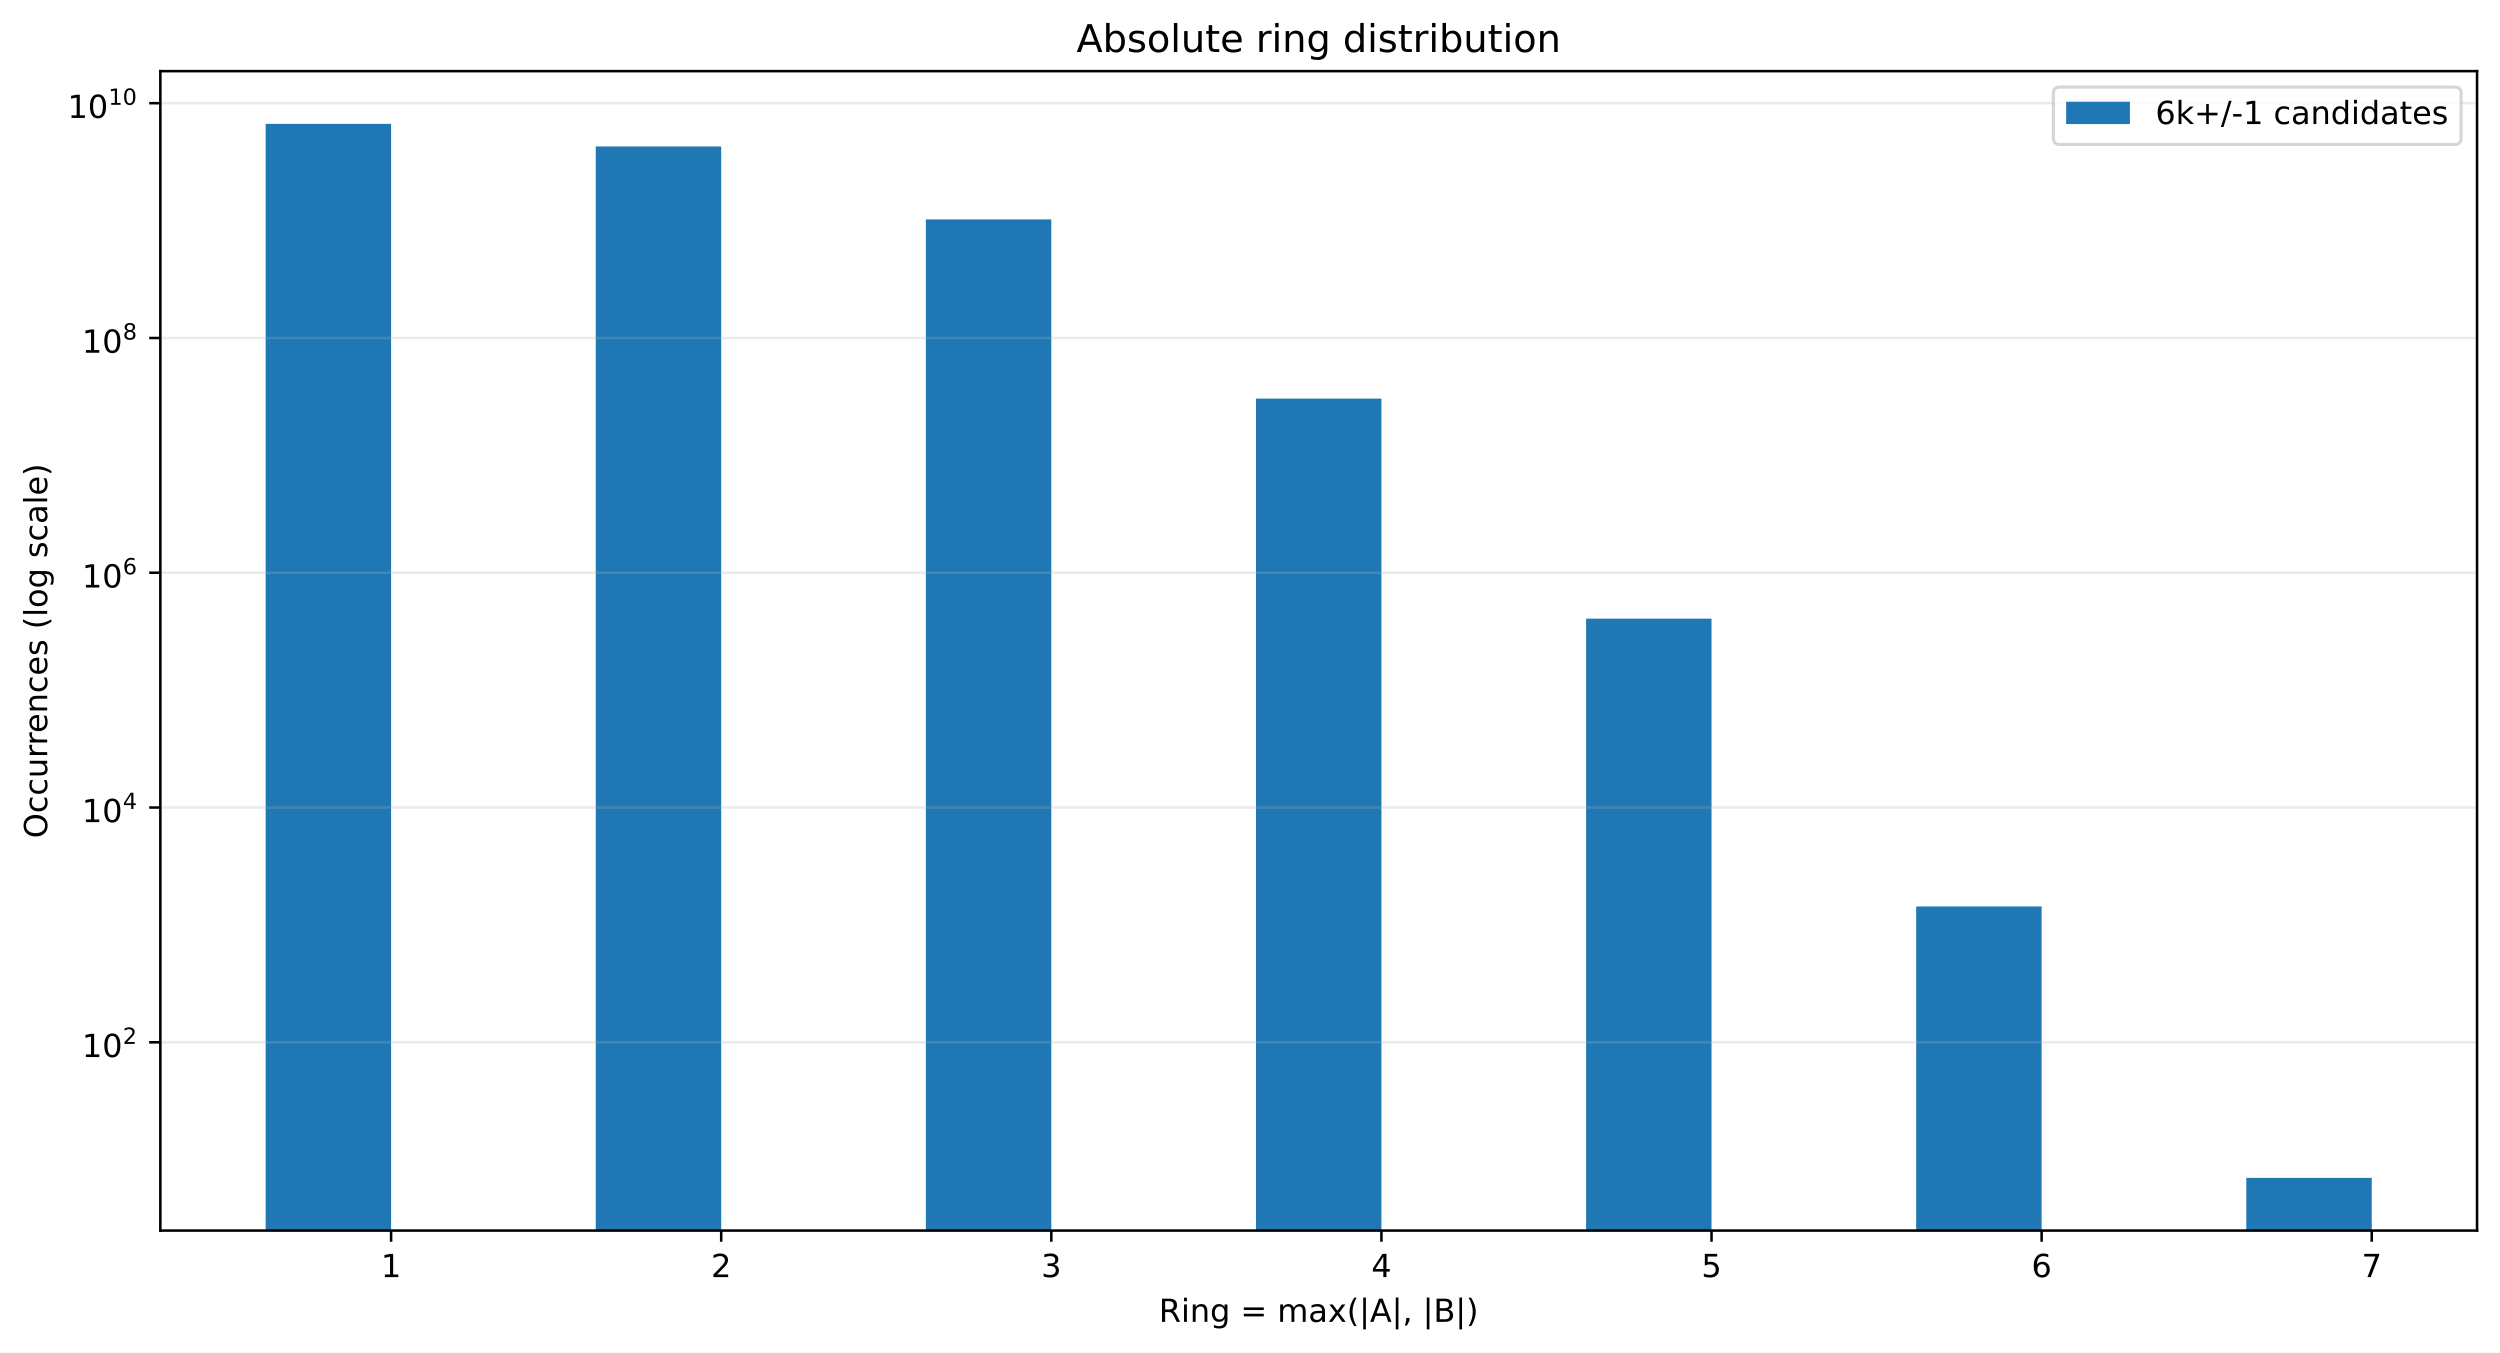
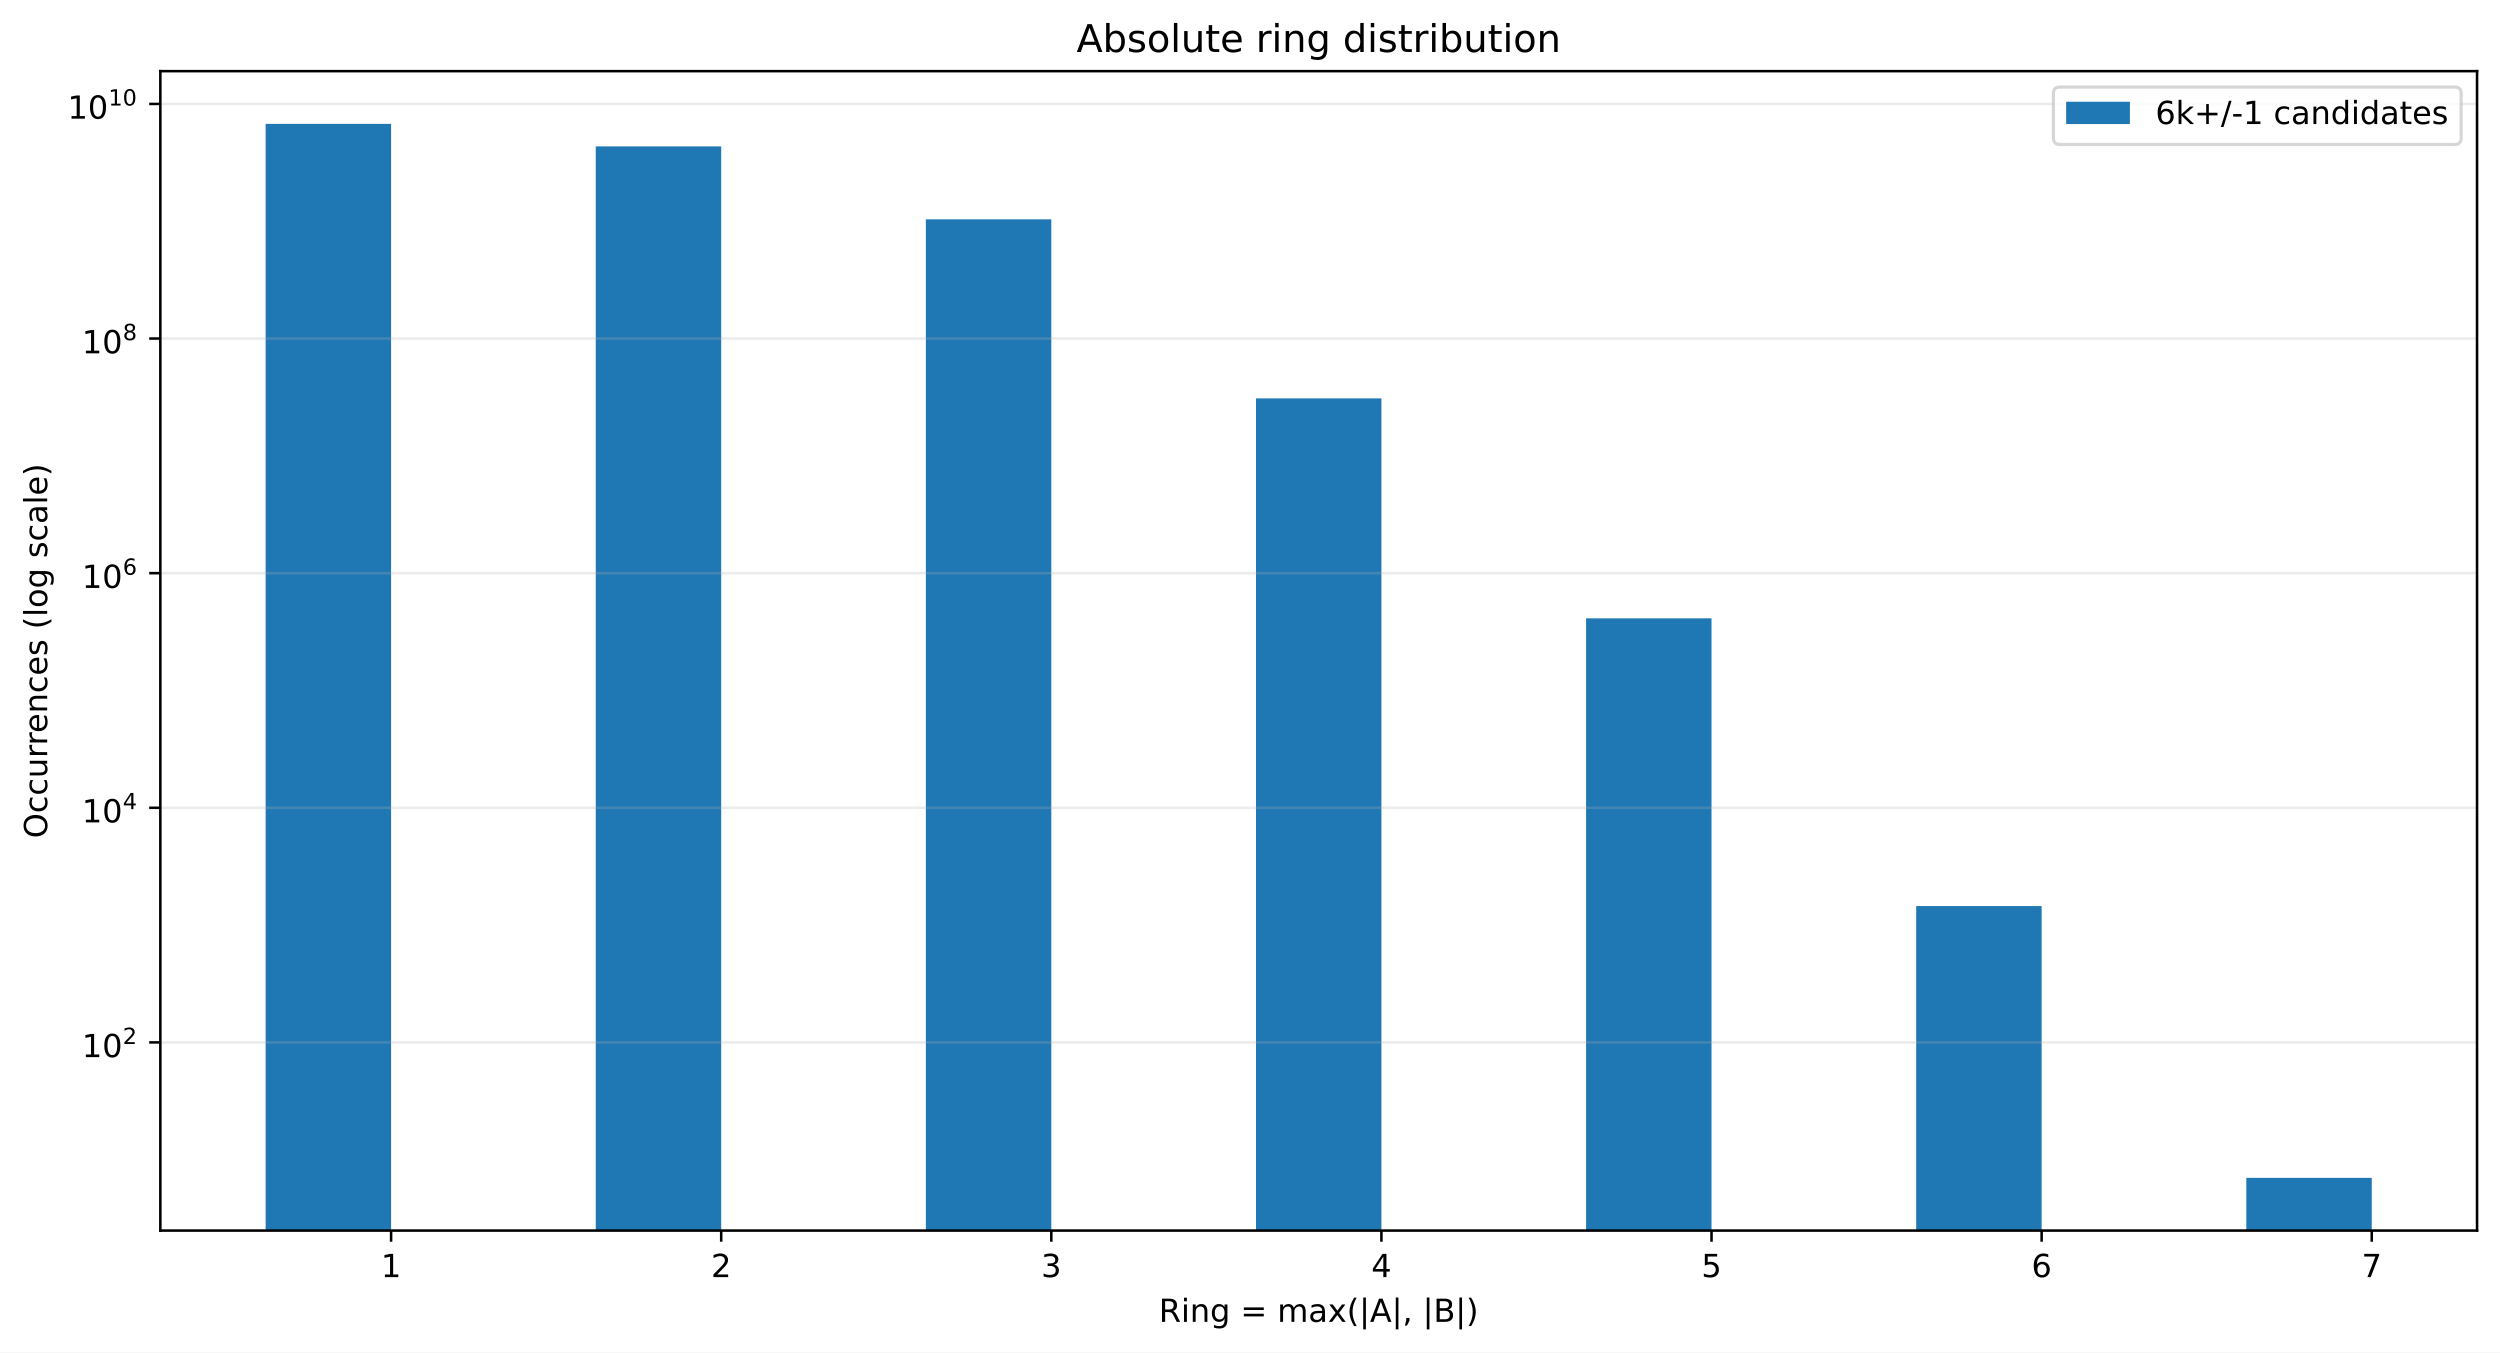
<svg xmlns="http://www.w3.org/2000/svg" xmlns:xlink="http://www.w3.org/1999/xlink" width="784.258pt" height="424.28pt" viewBox="0 0 784.258 424.28" version="1.1">
  <defs>
    <style type="text/css">*{stroke-linejoin: round; stroke-linecap: butt}</style>
  </defs>
  <g id="figure_1">
    <g id="patch_1">
      <path d="M 0 424.28  L 784.258 424.28  L 784.258 0  L 0 0  z " style="fill: #ffffff" />
    </g>
    <g id="axes_1">
      <g id="patch_2">
        <path d="M 50.301 386.036  L 777.058 386.036  L 777.058 22.318  L 50.301 22.318  z " style="fill: #ffffff" />
      </g>
      <g id="patch_3">
-         <path d="M 83.335 37225.347  L 122.687 37225.347  L 122.687 38.851  L 83.335 38.851  z " clip-path="url(#p5ab11843c4)" style="fill: #1f77b4" />
+         <path d="M 83.335 37200.155  L 122.687 37200.155  L 122.687 38.851  L 83.335 38.851  z " clip-path="url(#p62c44be821)" style="fill: #1f77b4" />
      </g>
      <g id="patch_4">
-         <path d="M 186.891 37225.347  L 226.243 37225.347  L 226.243 45.939  L 186.891 45.939  z " clip-path="url(#p5ab11843c4)" style="fill: #1f77b4" />
+         <path d="M 186.891 37200.155  L 226.243 37200.155  L 226.243 45.934  L 186.891 45.934  z " clip-path="url(#p62c44be821)" style="fill: #1f77b4" />
      </g>
      <g id="patch_5">
-         <path d="M 290.448 37225.347  L 329.799 37225.347  L 329.799 68.832  L 290.448 68.832  z " clip-path="url(#p5ab11843c4)" style="fill: #1f77b4" />
+         <path d="M 290.448 37200.155  L 329.799 37200.155  L 329.799 68.812  L 290.448 68.812  z " clip-path="url(#p62c44be821)" style="fill: #1f77b4" />
      </g>
      <g id="patch_6">
-         <path d="M 394.004 37225.347  L 433.355 37225.347  L 433.355 125.049  L 394.004 125.049  z " clip-path="url(#p5ab11843c4)" style="fill: #1f77b4" />
+         <path d="M 394.004 37200.155  L 433.355 37200.155  L 433.355 124.989  L 394.004 124.989  z " clip-path="url(#p62c44be821)" style="fill: #1f77b4" />
      </g>
      <g id="patch_7">
-         <path d="M 497.56 37225.347  L 536.912 37225.347  L 536.912 194.078  L 497.56 194.078  z " clip-path="url(#p5ab11843c4)" style="fill: #1f77b4" />
+         <path d="M 497.56 37200.155  L 536.912 37200.155  L 536.912 193.972  L 497.56 193.972  z " clip-path="url(#p62c44be821)" style="fill: #1f77b4" />
      </g>
      <g id="patch_8">
-         <path d="M 601.116 37225.347  L 640.468 37225.347  L 640.468 284.351  L 601.116 284.351  z " clip-path="url(#p5ab11843c4)" style="fill: #1f77b4" />
+         <path d="M 601.116 37200.155  L 640.468 37200.155  L 640.468 284.243  L 601.116 284.243  z " clip-path="url(#p62c44be821)" style="fill: #1f77b4" />
      </g>
      <g id="patch_9">
-         <path d="M 704.673 37225.347  L 744.024 37225.347  L 744.024 369.503  L 704.673 369.503  z " clip-path="url(#p5ab11843c4)" style="fill: #1f77b4" />
+         <path d="M 704.673 37200.155  L 744.024 37200.155  L 744.024 369.503  L 704.673 369.503  z " clip-path="url(#p62c44be821)" style="fill: #1f77b4" />
      </g>
      <g id="matplotlib.axis_1">
        <g id="xtick_1">
          <g id="line2d_1">
            <defs>
-               <path id="m47322affd7" d="M 0 0  L 0 3.5  " style="stroke: #000000; stroke-width: 0.8" />
+               <path id="mc3b08f8043" d="M 0 0  L 0 3.5  " style="stroke: #000000; stroke-width: 0.8" />
            </defs>
            <g>
-               <use xlink:href="#m47322affd7" x="122.687" y="386.036" style="stroke: #000000; stroke-width: 0.8" />
+               <use xlink:href="#mc3b08f8043" x="122.687" y="386.036" style="stroke: #000000; stroke-width: 0.8" />
            </g>
          </g>
          <g id="text_1">
            <g transform="translate(119.5053 400.6334) scale(0.1 -0.1)">
              <defs>
                <path id="DejaVuSans-14" d="M 794 531  L 1825 531  L 1825 4091  L 703 3866  L 703 4441  L 1819 4666  L 2450 4666  L 2450 531  L 3481 531  L 3481 0  L 794 0  L 794 531  z " transform="scale(0.015625)" />
              </defs>
              <use xlink:href="#DejaVuSans-14" />
            </g>
          </g>
        </g>
        <g id="xtick_2">
          <g id="line2d_2">
            <g>
-               <use xlink:href="#m47322affd7" x="226.243" y="386.036" style="stroke: #000000; stroke-width: 0.8" />
+               <use xlink:href="#mc3b08f8043" x="226.243" y="386.036" style="stroke: #000000; stroke-width: 0.8" />
            </g>
          </g>
          <g id="text_2">
            <g transform="translate(223.0616 400.6334) scale(0.1 -0.1)">
              <defs>
                <path id="DejaVuSans-15" d="M 1228 531  L 3431 531  L 3431 0  L 469 0  L 469 531  Q 828 903 1448 1529  Q 2069 2156 2228 2338  Q 2531 2678 2651 2914  Q 2772 3150 2772 3378  Q 2772 3750 2511 3984  Q 2250 4219 1831 4219  Q 1534 4219 1204 4116  Q 875 4013 500 3803  L 500 4441  Q 881 4594 1212 4672  Q 1544 4750 1819 4750  Q 2544 4750 2975 4387  Q 3406 4025 3406 3419  Q 3406 3131 3298 2873  Q 3191 2616 2906 2266  Q 2828 2175 2409 1742  Q 1991 1309 1228 531  z " transform="scale(0.015625)" />
              </defs>
              <use xlink:href="#DejaVuSans-15" />
            </g>
          </g>
        </g>
        <g id="xtick_3">
          <g id="line2d_3">
            <g>
-               <use xlink:href="#m47322affd7" x="329.799" y="386.036" style="stroke: #000000; stroke-width: 0.8" />
+               <use xlink:href="#mc3b08f8043" x="329.799" y="386.036" style="stroke: #000000; stroke-width: 0.8" />
            </g>
          </g>
          <g id="text_3">
            <g transform="translate(326.6178 400.6334) scale(0.1 -0.1)">
              <defs>
                <path id="DejaVuSans-16" d="M 2597 2516  Q 3050 2419 3304 2112  Q 3559 1806 3559 1356  Q 3559 666 3084 287  Q 2609 -91 1734 -91  Q 1441 -91 1130 -33  Q 819 25 488 141  L 488 750  Q 750 597 1062 519  Q 1375 441 1716 441  Q 2309 441 2620 675  Q 2931 909 2931 1356  Q 2931 1769 2642 2001  Q 2353 2234 1838 2234  L 1294 2234  L 1294 2753  L 1863 2753  Q 2328 2753 2575 2939  Q 2822 3125 2822 3475  Q 2822 3834 2567 4026  Q 2313 4219 1838 4219  Q 1578 4219 1281 4162  Q 984 4106 628 3988  L 628 4550  Q 988 4650 1302 4700  Q 1616 4750 1894 4750  Q 2613 4750 3031 4423  Q 3450 4097 3450 3541  Q 3450 3153 3228 2886  Q 3006 2619 2597 2516  z " transform="scale(0.015625)" />
              </defs>
              <use xlink:href="#DejaVuSans-16" />
            </g>
          </g>
        </g>
        <g id="xtick_4">
          <g id="line2d_4">
            <g>
-               <use xlink:href="#m47322affd7" x="433.355" y="386.036" style="stroke: #000000; stroke-width: 0.8" />
+               <use xlink:href="#mc3b08f8043" x="433.355" y="386.036" style="stroke: #000000; stroke-width: 0.8" />
            </g>
          </g>
          <g id="text_4">
            <g transform="translate(430.174 400.6334) scale(0.1 -0.1)">
              <defs>
                <path id="DejaVuSans-17" d="M 2419 4116  L 825 1625  L 2419 1625  L 2419 4116  z M 2253 4666  L 3047 4666  L 3047 1625  L 3713 1625  L 3713 1100  L 3047 1100  L 3047 0  L 2419 0  L 2419 1100  L 313 1100  L 313 1709  L 2253 4666  z " transform="scale(0.015625)" />
              </defs>
              <use xlink:href="#DejaVuSans-17" />
            </g>
          </g>
        </g>
        <g id="xtick_5">
          <g id="line2d_5">
            <g>
-               <use xlink:href="#m47322affd7" x="536.912" y="386.036" style="stroke: #000000; stroke-width: 0.8" />
+               <use xlink:href="#mc3b08f8043" x="536.912" y="386.036" style="stroke: #000000; stroke-width: 0.8" />
            </g>
          </g>
          <g id="text_5">
            <g transform="translate(533.7303 400.6334) scale(0.1 -0.1)">
              <defs>
                <path id="DejaVuSans-18" d="M 691 4666  L 3169 4666  L 3169 4134  L 1269 4134  L 1269 2991  Q 1406 3038 1543 3061  Q 1681 3084 1819 3084  Q 2600 3084 3056 2656  Q 3513 2228 3513 1497  Q 3513 744 3044 326  Q 2575 -91 1722 -91  Q 1428 -91 1123 -41  Q 819 9 494 109  L 494 744  Q 775 591 1075 516  Q 1375 441 1709 441  Q 2250 441 2565 725  Q 2881 1009 2881 1497  Q 2881 1984 2565 2268  Q 2250 2553 1709 2553  Q 1456 2553 1204 2497  Q 953 2441 691 2322  L 691 4666  z " transform="scale(0.015625)" />
              </defs>
              <use xlink:href="#DejaVuSans-18" />
            </g>
          </g>
        </g>
        <g id="xtick_6">
          <g id="line2d_6">
            <g>
-               <use xlink:href="#m47322affd7" x="640.468" y="386.036" style="stroke: #000000; stroke-width: 0.8" />
+               <use xlink:href="#mc3b08f8043" x="640.468" y="386.036" style="stroke: #000000; stroke-width: 0.8" />
            </g>
          </g>
          <g id="text_6">
            <g transform="translate(637.2865 400.6334) scale(0.1 -0.1)">
              <defs>
                <path id="DejaVuSans-19" d="M 2113 2584  Q 1688 2584 1439 2293  Q 1191 2003 1191 1497  Q 1191 994 1439 701  Q 1688 409 2113 409  Q 2538 409 2786 701  Q 3034 994 3034 1497  Q 3034 2003 2786 2293  Q 2538 2584 2113 2584  z M 3366 4563  L 3366 3988  Q 3128 4100 2886 4159  Q 2644 4219 2406 4219  Q 1781 4219 1451 3797  Q 1122 3375 1075 2522  Q 1259 2794 1537 2939  Q 1816 3084 2150 3084  Q 2853 3084 3261 2657  Q 3669 2231 3669 1497  Q 3669 778 3244 343  Q 2819 -91 2113 -91  Q 1303 -91 875 529  Q 447 1150 447 2328  Q 447 3434 972 4092  Q 1497 4750 2381 4750  Q 2619 4750 2861 4703  Q 3103 4656 3366 4563  z " transform="scale(0.015625)" />
              </defs>
              <use xlink:href="#DejaVuSans-19" />
            </g>
          </g>
        </g>
        <g id="xtick_7">
          <g id="line2d_7">
            <g>
-               <use xlink:href="#m47322affd7" x="744.024" y="386.036" style="stroke: #000000; stroke-width: 0.8" />
+               <use xlink:href="#mc3b08f8043" x="744.024" y="386.036" style="stroke: #000000; stroke-width: 0.8" />
            </g>
          </g>
          <g id="text_7">
            <g transform="translate(740.8427 400.6334) scale(0.1 -0.1)">
              <defs>
                <path id="DejaVuSans-1a" d="M 525 4666  L 3525 4666  L 3525 4397  L 1831 0  L 1172 0  L 2766 4134  L 525 4134  L 525 4666  z " transform="scale(0.015625)" />
              </defs>
              <use xlink:href="#DejaVuSans-1a" />
            </g>
          </g>
        </g>
        <g id="text_8">
          <g transform="translate(363.5437 414.678) scale(0.1 -0.1)">
            <defs>
              <path id="DejaVuSans-35" d="M 2841 2188  Q 3044 2119 3236 1894  Q 3428 1669 3622 1275  L 4263 0  L 3584 0  L 2988 1197  Q 2756 1666 2539 1819  Q 2322 1972 1947 1972  L 1259 1972  L 1259 0  L 628 0  L 628 4666  L 2053 4666  Q 2853 4666 3247 4331  Q 3641 3997 3641 3322  Q 3641 2881 3436 2590  Q 3231 2300 2841 2188  z M 1259 4147  L 1259 2491  L 2053 2491  Q 2509 2491 2742 2702  Q 2975 2913 2975 3322  Q 2975 3731 2742 3939  Q 2509 4147 2053 4147  L 1259 4147  z " transform="scale(0.015625)" />
              <path id="DejaVuSans-4c" d="M 603 3500  L 1178 3500  L 1178 0  L 603 0  L 603 3500  z M 603 4863  L 1178 4863  L 1178 4134  L 603 4134  L 603 4863  z " transform="scale(0.015625)" />
              <path id="DejaVuSans-51" d="M 3513 2113  L 3513 0  L 2938 0  L 2938 2094  Q 2938 2591 2744 2837  Q 2550 3084 2163 3084  Q 1697 3084 1428 2787  Q 1159 2491 1159 1978  L 1159 0  L 581 0  L 581 3500  L 1159 3500  L 1159 2956  Q 1366 3272 1645 3428  Q 1925 3584 2291 3584  Q 2894 3584 3203 3211  Q 3513 2838 3513 2113  z " transform="scale(0.015625)" />
              <path id="DejaVuSans-4a" d="M 2906 1791  Q 2906 2416 2648 2759  Q 2391 3103 1925 3103  Q 1463 3103 1205 2759  Q 947 2416 947 1791  Q 947 1169 1205 825  Q 1463 481 1925 481  Q 2391 481 2648 825  Q 2906 1169 2906 1791  z M 3481 434  Q 3481 -459 3084 -895  Q 2688 -1331 1869 -1331  Q 1566 -1331 1297 -1286  Q 1028 -1241 775 -1147  L 775 -588  Q 1028 -725 1275 -790  Q 1522 -856 1778 -856  Q 2344 -856 2625 -561  Q 2906 -266 2906 331  L 2906 616  Q 2728 306 2450 153  Q 2172 0 1784 0  Q 1141 0 747 490  Q 353 981 353 1791  Q 353 2603 747 3093  Q 1141 3584 1784 3584  Q 2172 3584 2450 3431  Q 2728 3278 2906 2969  L 2906 3500  L 3481 3500  L 3481 434  z " transform="scale(0.015625)" />
              <path id="DejaVuSans-3" transform="scale(0.015625)" />
              <path id="DejaVuSans-20" d="M 678 2906  L 4684 2906  L 4684 2381  L 678 2381  L 678 2906  z M 678 1631  L 4684 1631  L 4684 1100  L 678 1100  L 678 1631  z " transform="scale(0.015625)" />
              <path id="DejaVuSans-50" d="M 3328 2828  Q 3544 3216 3844 3400  Q 4144 3584 4550 3584  Q 5097 3584 5394 3201  Q 5691 2819 5691 2113  L 5691 0  L 5113 0  L 5113 2094  Q 5113 2597 4934 2840  Q 4756 3084 4391 3084  Q 3944 3084 3684 2787  Q 3425 2491 3425 1978  L 3425 0  L 2847 0  L 2847 2094  Q 2847 2600 2669 2842  Q 2491 3084 2119 3084  Q 1678 3084 1418 2786  Q 1159 2488 1159 1978  L 1159 0  L 581 0  L 581 3500  L 1159 3500  L 1159 2956  Q 1356 3278 1631 3431  Q 1906 3584 2284 3584  Q 2666 3584 2933 3390  Q 3200 3197 3328 2828  z " transform="scale(0.015625)" />
              <path id="DejaVuSans-44" d="M 2194 1759  Q 1497 1759 1228 1600  Q 959 1441 959 1056  Q 959 750 1161 570  Q 1363 391 1709 391  Q 2188 391 2477 730  Q 2766 1069 2766 1631  L 2766 1759  L 2194 1759  z M 3341 1997  L 3341 0  L 2766 0  L 2766 531  Q 2569 213 2275 61  Q 1981 -91 1556 -91  Q 1019 -91 701 211  Q 384 513 384 1019  Q 384 1609 779 1909  Q 1175 2209 1959 2209  L 2766 2209  L 2766 2266  Q 2766 2663 2505 2880  Q 2244 3097 1772 3097  Q 1472 3097 1187 3025  Q 903 2953 641 2809  L 641 3341  Q 956 3463 1253 3523  Q 1550 3584 1831 3584  Q 2591 3584 2966 3190  Q 3341 2797 3341 1997  z " transform="scale(0.015625)" />
              <path id="DejaVuSans-5b" d="M 3513 3500  L 2247 1797  L 3578 0  L 2900 0  L 1881 1375  L 863 0  L 184 0  L 1544 1831  L 300 3500  L 978 3500  L 1906 2253  L 2834 3500  L 3513 3500  z " transform="scale(0.015625)" />
              <path id="DejaVuSans-b" d="M 1984 4856  Q 1566 4138 1362 3434  Q 1159 2731 1159 2009  Q 1159 1288 1364 580  Q 1569 -128 1984 -844  L 1484 -844  Q 1016 -109 783 600  Q 550 1309 550 2009  Q 550 2706 781 3412  Q 1013 4119 1484 4856  L 1984 4856  z " transform="scale(0.015625)" />
              <path id="DejaVuSans-5f" d="M 1344 4891  L 1344 -1509  L 813 -1509  L 813 4891  L 1344 4891  z " transform="scale(0.015625)" />
              <path id="DejaVuSans-24" d="M 2188 4044  L 1331 1722  L 3047 1722  L 2188 4044  z M 1831 4666  L 2547 4666  L 4325 0  L 3669 0  L 3244 1197  L 1141 1197  L 716 0  L 50 0  L 1831 4666  z " transform="scale(0.015625)" />
              <path id="DejaVuSans-f" d="M 750 794  L 1409 794  L 1409 256  L 897 -744  L 494 -744  L 750 256  L 750 794  z " transform="scale(0.015625)" />
              <path id="DejaVuSans-25" d="M 1259 2228  L 1259 519  L 2272 519  Q 2781 519 3026 730  Q 3272 941 3272 1375  Q 3272 1813 3026 2020  Q 2781 2228 2272 2228  L 1259 2228  z M 1259 4147  L 1259 2741  L 2194 2741  Q 2656 2741 2882 2914  Q 3109 3088 3109 3444  Q 3109 3797 2882 3972  Q 2656 4147 2194 4147  L 1259 4147  z M 628 4666  L 2241 4666  Q 2963 4666 3353 4366  Q 3744 4066 3744 3513  Q 3744 3084 3544 2831  Q 3344 2578 2956 2516  Q 3422 2416 3680 2098  Q 3938 1781 3938 1306  Q 3938 681 3513 340  Q 3088 0 2303 0  L 628 0  L 628 4666  z " transform="scale(0.015625)" />
              <path id="DejaVuSans-c" d="M 513 4856  L 1013 4856  Q 1481 4119 1714 3412  Q 1947 2706 1947 2009  Q 1947 1309 1714 600  Q 1481 -109 1013 -844  L 513 -844  Q 928 -128 1133 580  Q 1338 1288 1338 2009  Q 1338 2731 1133 3434  Q 928 4138 513 4856  z " transform="scale(0.015625)" />
            </defs>
            <use xlink:href="#DejaVuSans-35" />
            <use xlink:href="#DejaVuSans-4c" transform="translate(69.48438 0)" />
            <use xlink:href="#DejaVuSans-51" transform="translate(97.26562 0)" />
            <use xlink:href="#DejaVuSans-4a" transform="translate(160.6406 0)" />
            <use xlink:href="#DejaVuSans-3" transform="translate(224.125 0)" />
            <use xlink:href="#DejaVuSans-20" transform="translate(255.9062 0)" />
            <use xlink:href="#DejaVuSans-3" transform="translate(339.7031 0)" />
            <use xlink:href="#DejaVuSans-50" transform="translate(371.4844 0)" />
            <use xlink:href="#DejaVuSans-44" transform="translate(468.8906 0)" />
            <use xlink:href="#DejaVuSans-5b" transform="translate(530.1719 0)" />
            <use xlink:href="#DejaVuSans-b" transform="translate(589.3594 0)" />
            <use xlink:href="#DejaVuSans-5f" transform="translate(628.375 0)" />
            <use xlink:href="#DejaVuSans-24" transform="translate(662.0625 0)" />
            <use xlink:href="#DejaVuSans-5f" transform="translate(730.4688 0)" />
            <use xlink:href="#DejaVuSans-f" transform="translate(764.1562 0)" />
            <use xlink:href="#DejaVuSans-3" transform="translate(795.9375 0)" />
            <use xlink:href="#DejaVuSans-5f" transform="translate(827.7188 0)" />
            <use xlink:href="#DejaVuSans-25" transform="translate(861.4062 0)" />
            <use xlink:href="#DejaVuSans-5f" transform="translate(930.0156 0)" />
            <use xlink:href="#DejaVuSans-c" transform="translate(963.7031 0)" />
          </g>
        </g>
      </g>
      <g id="matplotlib.axis_2">
        <g id="ytick_1">
          <g id="line2d_8">
-             <path d="M 50.301 326.974  L 777.058 326.974  " clip-path="url(#p5ab11843c4)" style="fill: none; stroke: #b0b0b0; stroke-opacity: 0.25; stroke-width: 0.8; stroke-linecap: square" />
+             <path d="M 50.301 327.003  L 777.058 327.003  " clip-path="url(#p62c44be821)" style="fill: none; stroke: #b0b0b0; stroke-opacity: 0.25; stroke-width: 0.8; stroke-linecap: square" />
          </g>
          <g id="line2d_9">
            <defs>
-               <path id="m52a548cfb8" d="M 0 0  L -3.5 0  " style="stroke: #000000; stroke-width: 0.8" />
+               <path id="mcf120ed433" d="M 0 0  L -3.5 0  " style="stroke: #000000; stroke-width: 0.8" />
            </defs>
            <g>
-               <use xlink:href="#m52a548cfb8" x="50.301" y="326.974" style="stroke: #000000; stroke-width: 0.8" />
+               <use xlink:href="#mcf120ed433" x="50.301" y="327.003" style="stroke: #000000; stroke-width: 0.8" />
            </g>
          </g>
          <g id="text_9">
-             <g transform="translate(25.70078 331.6742) scale(0.1 -0.1)">
+             <g transform="translate(25.70078 331.7033) scale(0.1 -0.1)">
              <defs>
                <path id="DejaVuSans-13" d="M 2034 4250  Q 1547 4250 1301 3770  Q 1056 3291 1056 2328  Q 1056 1369 1301 889  Q 1547 409 2034 409  Q 2525 409 2770 889  Q 3016 1369 3016 2328  Q 3016 3291 2770 3770  Q 2525 4250 2034 4250  z M 2034 4750  Q 2819 4750 3233 4129  Q 3647 3509 3647 2328  Q 3647 1150 3233 529  Q 2819 -91 2034 -91  Q 1250 -91 836 529  Q 422 1150 422 2328  Q 422 3509 836 4129  Q 1250 4750 2034 4750  z " transform="scale(0.015625)" />
              </defs>
              <use xlink:href="#DejaVuSans-14" transform="translate(0 0.746875)" />
              <use xlink:href="#DejaVuSans-13" transform="translate(63.62305 0.746875)" />
              <use xlink:href="#DejaVuSans-15" transform="translate(128.2031 42.04688) scale(0.7)" />
            </g>
          </g>
        </g>
        <g id="ytick_2">
          <g id="line2d_10">
-             <path d="M 50.301 253.325  L 777.058 253.325  " clip-path="url(#p5ab11843c4)" style="fill: none; stroke: #b0b0b0; stroke-opacity: 0.25; stroke-width: 0.8; stroke-linecap: square" />
+             <path d="M 50.301 253.404  L 777.058 253.404  " clip-path="url(#p62c44be821)" style="fill: none; stroke: #b0b0b0; stroke-opacity: 0.25; stroke-width: 0.8; stroke-linecap: square" />
          </g>
          <g id="line2d_11">
            <g>
-               <use xlink:href="#m52a548cfb8" x="50.301" y="253.325" style="stroke: #000000; stroke-width: 0.8" />
+               <use xlink:href="#mcf120ed433" x="50.301" y="253.404" style="stroke: #000000; stroke-width: 0.8" />
            </g>
          </g>
          <g id="text_10">
-             <g transform="translate(25.70078 257.9748) scale(0.1 -0.1)">
+             <g transform="translate(25.70078 258.0542) scale(0.1 -0.1)">
              <use xlink:href="#DejaVuSans-14" transform="translate(0 0.665625)" />
              <use xlink:href="#DejaVuSans-13" transform="translate(63.62305 0.665625)" />
              <use xlink:href="#DejaVuSans-17" transform="translate(128.2031 41.96563) scale(0.7)" />
            </g>
          </g>
        </g>
        <g id="ytick_3">
          <g id="line2d_12">
-             <path d="M 50.301 179.675  L 777.058 179.675  " clip-path="url(#p5ab11843c4)" style="fill: none; stroke: #b0b0b0; stroke-opacity: 0.25; stroke-width: 0.8; stroke-linecap: square" />
+             <path d="M 50.301 179.805  L 777.058 179.805  " clip-path="url(#p62c44be821)" style="fill: none; stroke: #b0b0b0; stroke-opacity: 0.25; stroke-width: 0.8; stroke-linecap: square" />
          </g>
          <g id="line2d_13">
            <g>
-               <use xlink:href="#m52a548cfb8" x="50.301" y="179.675" style="stroke: #000000; stroke-width: 0.8" />
+               <use xlink:href="#mcf120ed433" x="50.301" y="179.805" style="stroke: #000000; stroke-width: 0.8" />
            </g>
          </g>
          <g id="text_11">
-             <g transform="translate(25.70078 184.3753) scale(0.1 -0.1)">
+             <g transform="translate(25.70078 184.5051) scale(0.1 -0.1)">
              <use xlink:href="#DejaVuSans-14" transform="translate(0 0.746875)" />
              <use xlink:href="#DejaVuSans-13" transform="translate(63.62305 0.746875)" />
              <use xlink:href="#DejaVuSans-19" transform="translate(128.2031 42.04688) scale(0.7)" />
            </g>
          </g>
        </g>
        <g id="ytick_4">
          <g id="line2d_14">
-             <path d="M 50.301 106.026  L 777.058 106.026  " clip-path="url(#p5ab11843c4)" style="fill: none; stroke: #b0b0b0; stroke-opacity: 0.25; stroke-width: 0.8; stroke-linecap: square" />
+             <path d="M 50.301 106.206  L 777.058 106.206  " clip-path="url(#p62c44be821)" style="fill: none; stroke: #b0b0b0; stroke-opacity: 0.25; stroke-width: 0.8; stroke-linecap: square" />
          </g>
          <g id="line2d_15">
            <g>
-               <use xlink:href="#m52a548cfb8" x="50.301" y="106.026" style="stroke: #000000; stroke-width: 0.8" />
+               <use xlink:href="#mcf120ed433" x="50.301" y="106.206" style="stroke: #000000; stroke-width: 0.8" />
            </g>
          </g>
          <g id="text_12">
-             <g transform="translate(25.70078 110.7259) scale(0.1 -0.1)">
+             <g transform="translate(25.70078 110.906) scale(0.1 -0.1)">
              <defs>
                <path id="DejaVuSans-1b" d="M 2034 2216  Q 1584 2216 1326 1975  Q 1069 1734 1069 1313  Q 1069 891 1326 650  Q 1584 409 2034 409  Q 2484 409 2743 651  Q 3003 894 3003 1313  Q 3003 1734 2745 1975  Q 2488 2216 2034 2216  z M 1403 2484  Q 997 2584 770 2862  Q 544 3141 544 3541  Q 544 4100 942 4425  Q 1341 4750 2034 4750  Q 2731 4750 3128 4425  Q 3525 4100 3525 3541  Q 3525 3141 3298 2862  Q 3072 2584 2669 2484  Q 3125 2378 3379 2068  Q 3634 1759 3634 1313  Q 3634 634 3220 271  Q 2806 -91 2034 -91  Q 1263 -91 848 271  Q 434 634 434 1313  Q 434 1759 690 2068  Q 947 2378 1403 2484  z M 1172 3481  Q 1172 3119 1398 2916  Q 1625 2713 2034 2713  Q 2441 2713 2670 2916  Q 2900 3119 2900 3481  Q 2900 3844 2670 4047  Q 2441 4250 2034 4250  Q 1625 4250 1398 4047  Q 1172 3844 1172 3481  z " transform="scale(0.015625)" />
              </defs>
              <use xlink:href="#DejaVuSans-14" transform="translate(0 0.746875)" />
              <use xlink:href="#DejaVuSans-13" transform="translate(63.62305 0.746875)" />
              <use xlink:href="#DejaVuSans-1b" transform="translate(128.2031 42.04688) scale(0.7)" />
            </g>
          </g>
        </g>
        <g id="ytick_5">
          <g id="line2d_16">
-             <path d="M 50.301 32.376  L 777.058 32.376  " clip-path="url(#p5ab11843c4)" style="fill: none; stroke: #b0b0b0; stroke-opacity: 0.25; stroke-width: 0.8; stroke-linecap: square" />
+             <path d="M 50.301 32.607  L 777.058 32.607  " clip-path="url(#p62c44be821)" style="fill: none; stroke: #b0b0b0; stroke-opacity: 0.25; stroke-width: 0.8; stroke-linecap: square" />
          </g>
          <g id="line2d_17">
            <g>
-               <use xlink:href="#m52a548cfb8" x="50.301" y="32.376" style="stroke: #000000; stroke-width: 0.8" />
+               <use xlink:href="#mcf120ed433" x="50.301" y="32.607" style="stroke: #000000; stroke-width: 0.8" />
            </g>
          </g>
          <g id="text_13">
-             <g transform="translate(21.20078 37.07643) scale(0.1 -0.1)">
+             <g transform="translate(21.20078 37.30687) scale(0.1 -0.1)">
              <use xlink:href="#DejaVuSans-14" transform="translate(0 0.746875)" />
              <use xlink:href="#DejaVuSans-13" transform="translate(63.62305 0.746875)" />
              <use xlink:href="#DejaVuSans-14" transform="translate(128.2031 42.04688) scale(0.7)" />
              <use xlink:href="#DejaVuSans-13" transform="translate(172.7393 42.04688) scale(0.7)" />
            </g>
          </g>
        </g>
        <g id="text_14">
          <g transform="translate(14.79844 262.9551) rotate(-90) scale(0.1 -0.1)">
            <defs>
              <path id="DejaVuSans-32" d="M 2522 4238  Q 1834 4238 1429 3725  Q 1025 3213 1025 2328  Q 1025 1447 1429 934  Q 1834 422 2522 422  Q 3209 422 3611 934  Q 4013 1447 4013 2328  Q 4013 3213 3611 3725  Q 3209 4238 2522 4238  z M 2522 4750  Q 3503 4750 4090 4092  Q 4678 3434 4678 2328  Q 4678 1225 4090 567  Q 3503 -91 2522 -91  Q 1538 -91 948 565  Q 359 1222 359 2328  Q 359 3434 948 4092  Q 1538 4750 2522 4750  z " transform="scale(0.015625)" />
              <path id="DejaVuSans-46" d="M 3122 3366  L 3122 2828  Q 2878 2963 2633 3030  Q 2388 3097 2138 3097  Q 1578 3097 1268 2742  Q 959 2388 959 1747  Q 959 1106 1268 751  Q 1578 397 2138 397  Q 2388 397 2633 464  Q 2878 531 3122 666  L 3122 134  Q 2881 22 2623 -34  Q 2366 -91 2075 -91  Q 1284 -91 818 406  Q 353 903 353 1747  Q 353 2603 823 3093  Q 1294 3584 2113 3584  Q 2378 3584 2631 3529  Q 2884 3475 3122 3366  z " transform="scale(0.015625)" />
              <path id="DejaVuSans-58" d="M 544 1381  L 544 3500  L 1119 3500  L 1119 1403  Q 1119 906 1312 657  Q 1506 409 1894 409  Q 2359 409 2629 706  Q 2900 1003 2900 1516  L 2900 3500  L 3475 3500  L 3475 0  L 2900 0  L 2900 538  Q 2691 219 2414 64  Q 2138 -91 1772 -91  Q 1169 -91 856 284  Q 544 659 544 1381  z M 1991 3584  L 1991 3584  z " transform="scale(0.015625)" />
              <path id="DejaVuSans-55" d="M 2631 2963  Q 2534 3019 2420 3045  Q 2306 3072 2169 3072  Q 1681 3072 1420 2755  Q 1159 2438 1159 1844  L 1159 0  L 581 0  L 581 3500  L 1159 3500  L 1159 2956  Q 1341 3275 1631 3429  Q 1922 3584 2338 3584  Q 2397 3584 2469 3576  Q 2541 3569 2628 3553  L 2631 2963  z " transform="scale(0.015625)" />
              <path id="DejaVuSans-48" d="M 3597 1894  L 3597 1613  L 953 1613  Q 991 1019 1311 708  Q 1631 397 2203 397  Q 2534 397 2845 478  Q 3156 559 3463 722  L 3463 178  Q 3153 47 2828 -22  Q 2503 -91 2169 -91  Q 1331 -91 842 396  Q 353 884 353 1716  Q 353 2575 817 3079  Q 1281 3584 2069 3584  Q 2775 3584 3186 3129  Q 3597 2675 3597 1894  z M 3022 2063  Q 3016 2534 2758 2815  Q 2500 3097 2075 3097  Q 1594 3097 1305 2825  Q 1016 2553 972 2059  L 3022 2063  z " transform="scale(0.015625)" />
              <path id="DejaVuSans-56" d="M 2834 3397  L 2834 2853  Q 2591 2978 2328 3040  Q 2066 3103 1784 3103  Q 1356 3103 1142 2972  Q 928 2841 928 2578  Q 928 2378 1081 2264  Q 1234 2150 1697 2047  L 1894 2003  Q 2506 1872 2764 1633  Q 3022 1394 3022 966  Q 3022 478 2636 193  Q 2250 -91 1575 -91  Q 1294 -91 989 -36  Q 684 19 347 128  L 347 722  Q 666 556 975 473  Q 1284 391 1588 391  Q 1994 391 2212 530  Q 2431 669 2431 922  Q 2431 1156 2273 1281  Q 2116 1406 1581 1522  L 1381 1569  Q 847 1681 609 1914  Q 372 2147 372 2553  Q 372 3047 722 3315  Q 1072 3584 1716 3584  Q 2034 3584 2315 3537  Q 2597 3491 2834 3397  z " transform="scale(0.015625)" />
              <path id="DejaVuSans-4f" d="M 603 4863  L 1178 4863  L 1178 0  L 603 0  L 603 4863  z " transform="scale(0.015625)" />
              <path id="DejaVuSans-52" d="M 1959 3097  Q 1497 3097 1228 2736  Q 959 2375 959 1747  Q 959 1119 1226 758  Q 1494 397 1959 397  Q 2419 397 2687 759  Q 2956 1122 2956 1747  Q 2956 2369 2687 2733  Q 2419 3097 1959 3097  z M 1959 3584  Q 2709 3584 3137 3096  Q 3566 2609 3566 1747  Q 3566 888 3137 398  Q 2709 -91 1959 -91  Q 1206 -91 779 398  Q 353 888 353 1747  Q 353 2609 779 3096  Q 1206 3584 1959 3584  z " transform="scale(0.015625)" />
            </defs>
            <use xlink:href="#DejaVuSans-32" />
            <use xlink:href="#DejaVuSans-46" transform="translate(78.71875 0)" />
            <use xlink:href="#DejaVuSans-46" transform="translate(133.7031 0)" />
            <use xlink:href="#DejaVuSans-58" transform="translate(188.6875 0)" />
            <use xlink:href="#DejaVuSans-55" transform="translate(252.0625 0)" />
            <use xlink:href="#DejaVuSans-55" transform="translate(291.4219 0)" />
            <use xlink:href="#DejaVuSans-48" transform="translate(330.3281 0)" />
            <use xlink:href="#DejaVuSans-51" transform="translate(391.8594 0)" />
            <use xlink:href="#DejaVuSans-46" transform="translate(455.2344 0)" />
            <use xlink:href="#DejaVuSans-48" transform="translate(510.2188 0)" />
            <use xlink:href="#DejaVuSans-56" transform="translate(571.75 0)" />
            <use xlink:href="#DejaVuSans-3" transform="translate(623.8438 0)" />
            <use xlink:href="#DejaVuSans-b" transform="translate(655.625 0)" />
            <use xlink:href="#DejaVuSans-4f" transform="translate(694.6406 0)" />
            <use xlink:href="#DejaVuSans-52" transform="translate(722.4219 0)" />
            <use xlink:href="#DejaVuSans-4a" transform="translate(783.6094 0)" />
            <use xlink:href="#DejaVuSans-3" transform="translate(847.0938 0)" />
            <use xlink:href="#DejaVuSans-56" transform="translate(878.875 0)" />
            <use xlink:href="#DejaVuSans-46" transform="translate(930.9688 0)" />
            <use xlink:href="#DejaVuSans-44" transform="translate(985.9531 0)" />
            <use xlink:href="#DejaVuSans-4f" transform="translate(1047.234 0)" />
            <use xlink:href="#DejaVuSans-48" transform="translate(1075.016 0)" />
            <use xlink:href="#DejaVuSans-c" transform="translate(1136.547 0)" />
          </g>
        </g>
      </g>
      <g id="patch_10">
        <path d="M 50.301 386.036  L 50.301 22.318  " style="fill: none; stroke: #000000; stroke-width: 0.8; stroke-linejoin: miter; stroke-linecap: square" />
      </g>
      <g id="patch_11">
        <path d="M 777.058 386.036  L 777.058 22.318  " style="fill: none; stroke: #000000; stroke-width: 0.8; stroke-linejoin: miter; stroke-linecap: square" />
      </g>
      <g id="patch_12">
        <path d="M 50.301 386.036  L 777.058 386.036  " style="fill: none; stroke: #000000; stroke-width: 0.8; stroke-linejoin: miter; stroke-linecap: square" />
      </g>
      <g id="patch_13">
        <path d="M 50.301 22.318  L 777.058 22.318  " style="fill: none; stroke: #000000; stroke-width: 0.8; stroke-linejoin: miter; stroke-linecap: square" />
      </g>
      <g id="text_15">
        <g transform="translate(337.7055 16.31812) scale(0.12 -0.12)">
          <defs>
            <path id="DejaVuSans-45" d="M 3116 1747  Q 3116 2381 2855 2742  Q 2594 3103 2138 3103  Q 1681 3103 1420 2742  Q 1159 2381 1159 1747  Q 1159 1113 1420 752  Q 1681 391 2138 391  Q 2594 391 2855 752  Q 3116 1113 3116 1747  z M 1159 2969  Q 1341 3281 1617 3432  Q 1894 3584 2278 3584  Q 2916 3584 3314 3078  Q 3713 2572 3713 1747  Q 3713 922 3314 415  Q 2916 -91 2278 -91  Q 1894 -91 1617 61  Q 1341 213 1159 525  L 1159 0  L 581 0  L 581 4863  L 1159 4863  L 1159 2969  z " transform="scale(0.015625)" />
            <path id="DejaVuSans-57" d="M 1172 4494  L 1172 3500  L 2356 3500  L 2356 3053  L 1172 3053  L 1172 1153  Q 1172 725 1289 603  Q 1406 481 1766 481  L 2356 481  L 2356 0  L 1766 0  Q 1100 0 847 248  Q 594 497 594 1153  L 594 3053  L 172 3053  L 172 3500  L 594 3500  L 594 4494  L 1172 4494  z " transform="scale(0.015625)" />
            <path id="DejaVuSans-47" d="M 2906 2969  L 2906 4863  L 3481 4863  L 3481 0  L 2906 0  L 2906 525  Q 2725 213 2448 61  Q 2172 -91 1784 -91  Q 1150 -91 751 415  Q 353 922 353 1747  Q 353 2572 751 3078  Q 1150 3584 1784 3584  Q 2172 3584 2448 3432  Q 2725 3281 2906 2969  z M 947 1747  Q 947 1113 1208 752  Q 1469 391 1925 391  Q 2381 391 2643 752  Q 2906 1113 2906 1747  Q 2906 2381 2643 2742  Q 2381 3103 1925 3103  Q 1469 3103 1208 2742  Q 947 2381 947 1747  z " transform="scale(0.015625)" />
          </defs>
          <use xlink:href="#DejaVuSans-24" />
          <use xlink:href="#DejaVuSans-45" transform="translate(68.40625 0)" />
          <use xlink:href="#DejaVuSans-56" transform="translate(131.8906 0)" />
          <use xlink:href="#DejaVuSans-52" transform="translate(183.9844 0)" />
          <use xlink:href="#DejaVuSans-4f" transform="translate(245.1719 0)" />
          <use xlink:href="#DejaVuSans-58" transform="translate(272.9531 0)" />
          <use xlink:href="#DejaVuSans-57" transform="translate(336.3281 0)" />
          <use xlink:href="#DejaVuSans-48" transform="translate(375.5312 0)" />
          <use xlink:href="#DejaVuSans-3" transform="translate(437.0625 0)" />
          <use xlink:href="#DejaVuSans-55" transform="translate(468.8438 0)" />
          <use xlink:href="#DejaVuSans-4c" transform="translate(509.9531 0)" />
          <use xlink:href="#DejaVuSans-51" transform="translate(537.7344 0)" />
          <use xlink:href="#DejaVuSans-4a" transform="translate(601.1094 0)" />
          <use xlink:href="#DejaVuSans-3" transform="translate(664.5938 0)" />
          <use xlink:href="#DejaVuSans-47" transform="translate(696.375 0)" />
          <use xlink:href="#DejaVuSans-4c" transform="translate(759.8594 0)" />
          <use xlink:href="#DejaVuSans-56" transform="translate(787.6406 0)" />
          <use xlink:href="#DejaVuSans-57" transform="translate(839.7344 0)" />
          <use xlink:href="#DejaVuSans-55" transform="translate(878.9375 0)" />
          <use xlink:href="#DejaVuSans-4c" transform="translate(920.0469 0)" />
          <use xlink:href="#DejaVuSans-45" transform="translate(947.8281 0)" />
          <use xlink:href="#DejaVuSans-58" transform="translate(1011.312 0)" />
          <use xlink:href="#DejaVuSans-57" transform="translate(1074.688 0)" />
          <use xlink:href="#DejaVuSans-4c" transform="translate(1113.891 0)" />
          <use xlink:href="#DejaVuSans-52" transform="translate(1141.672 0)" />
          <use xlink:href="#DejaVuSans-51" transform="translate(1202.859 0)" />
        </g>
      </g>
      <g id="legend_1">
        <g id="patch_14">
          <path d="M 646.158 45.319  L 770.058 45.319  Q 772.058 45.319 772.058 43.319  L 772.058 29.318  Q 772.058 27.318 770.058 27.318  L 646.158 27.318  Q 644.158 27.318 644.158 29.318  L 644.158 43.319  Q 644.158 45.319 646.158 45.319  z " style="fill: #ffffff; opacity: 0.8; stroke: #cccccc; stroke-linejoin: miter" />
        </g>
        <g id="patch_15">
          <path d="M 648.158 38.917  L 668.158 38.917  L 668.158 31.917  L 648.158 31.917  z " style="fill: #1f77b4" />
        </g>
        <g id="text_16">
          <g transform="translate(676.1584 38.91656) scale(0.1 -0.1)">
            <defs>
              <path id="DejaVuSans-4e" d="M 581 4863  L 1159 4863  L 1159 1991  L 2875 3500  L 3609 3500  L 1753 1863  L 3688 0  L 2938 0  L 1159 1709  L 1159 0  L 581 0  L 581 4863  z " transform="scale(0.015625)" />
              <path id="DejaVuSans-e" d="M 2944 4013  L 2944 2272  L 4684 2272  L 4684 1741  L 2944 1741  L 2944 0  L 2419 0  L 2419 1741  L 678 1741  L 678 2272  L 2419 2272  L 2419 4013  L 2944 4013  z " transform="scale(0.015625)" />
              <path id="DejaVuSans-12" d="M 1625 4666  L 2156 4666  L 531 -594  L 0 -594  L 1625 4666  z " transform="scale(0.015625)" />
              <path id="DejaVuSans-10" d="M 313 2009  L 1997 2009  L 1997 1497  L 313 1497  L 313 2009  z " transform="scale(0.015625)" />
            </defs>
            <use xlink:href="#DejaVuSans-19" />
            <use xlink:href="#DejaVuSans-4e" transform="translate(63.625 0)" />
            <use xlink:href="#DejaVuSans-e" transform="translate(121.5312 0)" />
            <use xlink:href="#DejaVuSans-12" transform="translate(205.3281 0)" />
            <use xlink:href="#DejaVuSans-10" transform="translate(239.0156 0)" />
            <use xlink:href="#DejaVuSans-14" transform="translate(275.0938 0)" />
            <use xlink:href="#DejaVuSans-3" transform="translate(338.7188 0)" />
            <use xlink:href="#DejaVuSans-46" transform="translate(370.5 0)" />
            <use xlink:href="#DejaVuSans-44" transform="translate(425.4844 0)" />
            <use xlink:href="#DejaVuSans-51" transform="translate(486.7656 0)" />
            <use xlink:href="#DejaVuSans-47" transform="translate(550.1406 0)" />
            <use xlink:href="#DejaVuSans-4c" transform="translate(613.625 0)" />
            <use xlink:href="#DejaVuSans-47" transform="translate(641.4062 0)" />
            <use xlink:href="#DejaVuSans-44" transform="translate(704.8906 0)" />
            <use xlink:href="#DejaVuSans-57" transform="translate(766.1719 0)" />
            <use xlink:href="#DejaVuSans-48" transform="translate(805.375 0)" />
            <use xlink:href="#DejaVuSans-56" transform="translate(866.9062 0)" />
          </g>
        </g>
      </g>
    </g>
  </g>
  <defs>
-     <clipPath id="p5ab11843c4">
+     <clipPath id="p62c44be821">
      <rect x="50.301" y="22.318" width="726.758" height="363.718" />
    </clipPath>
  </defs>
</svg>
